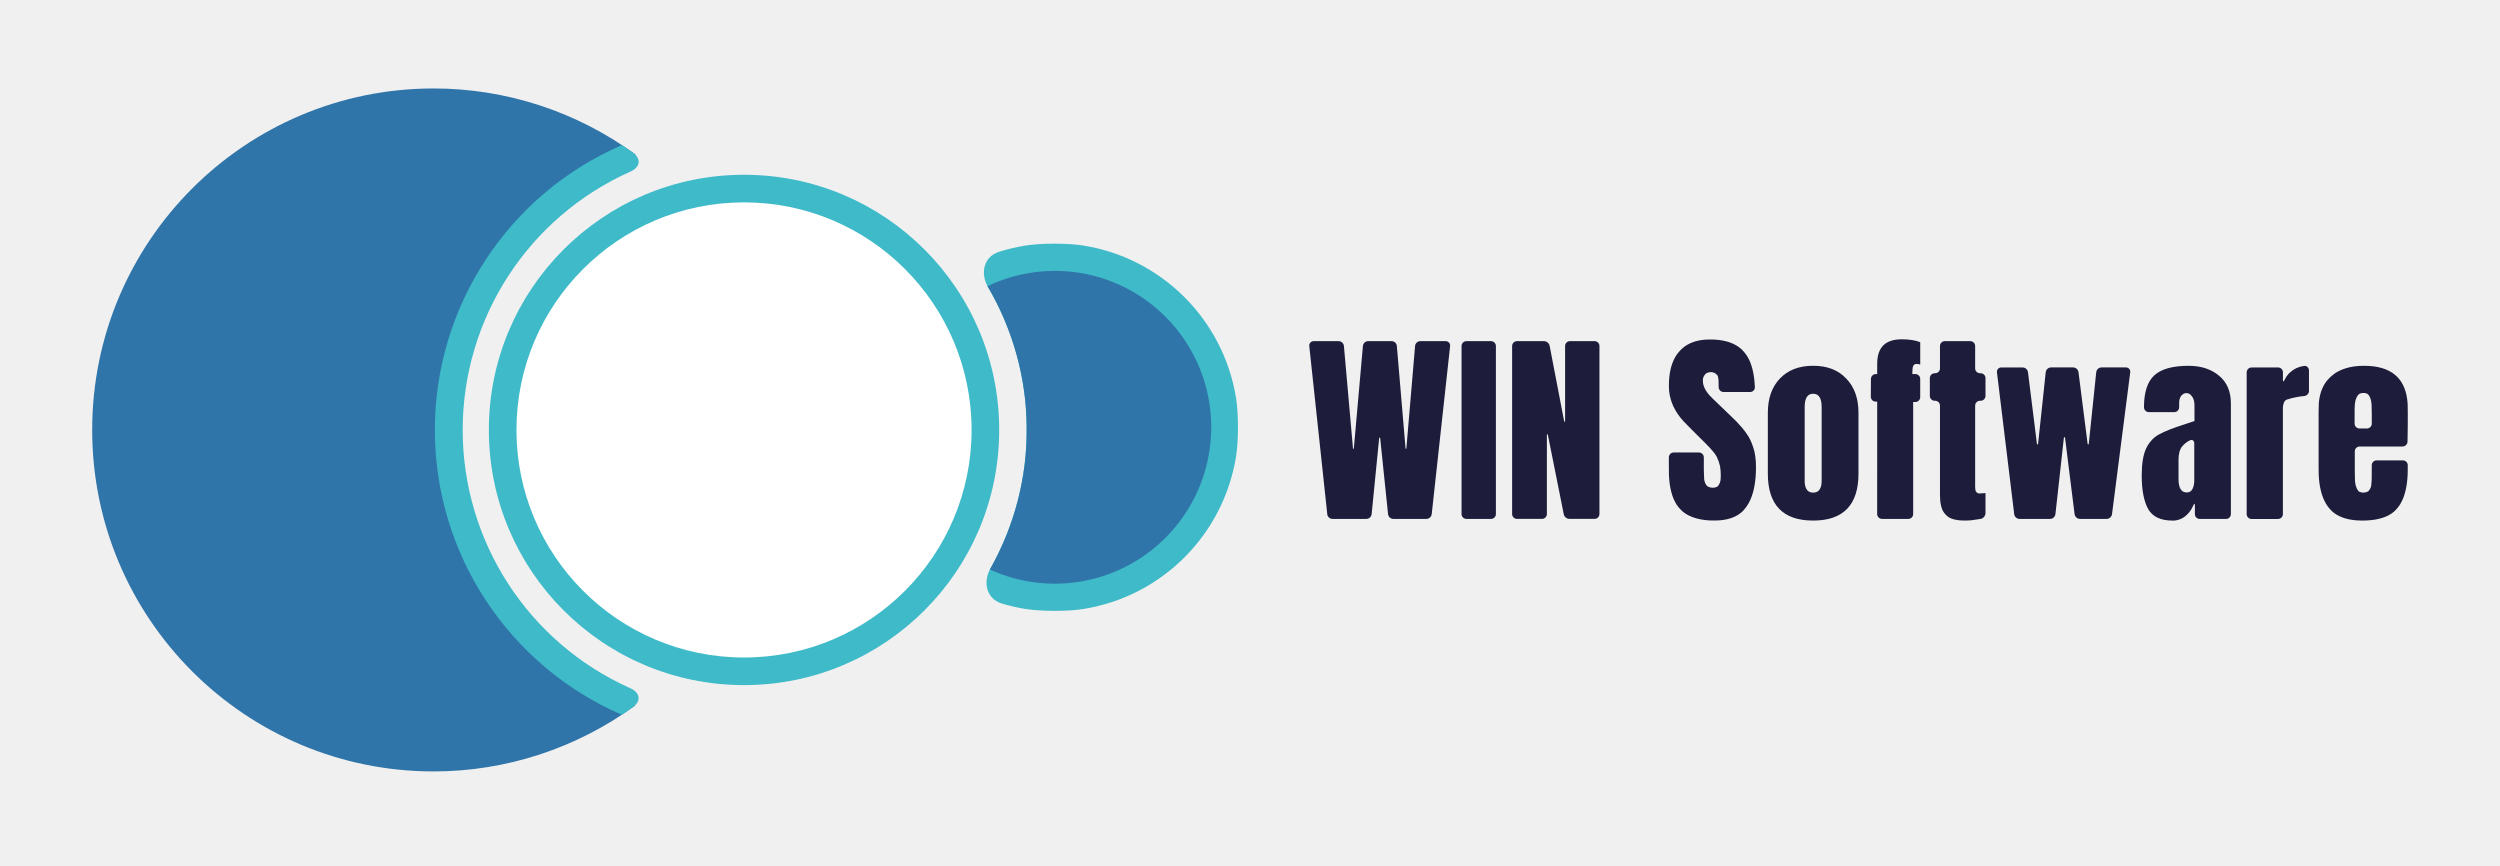
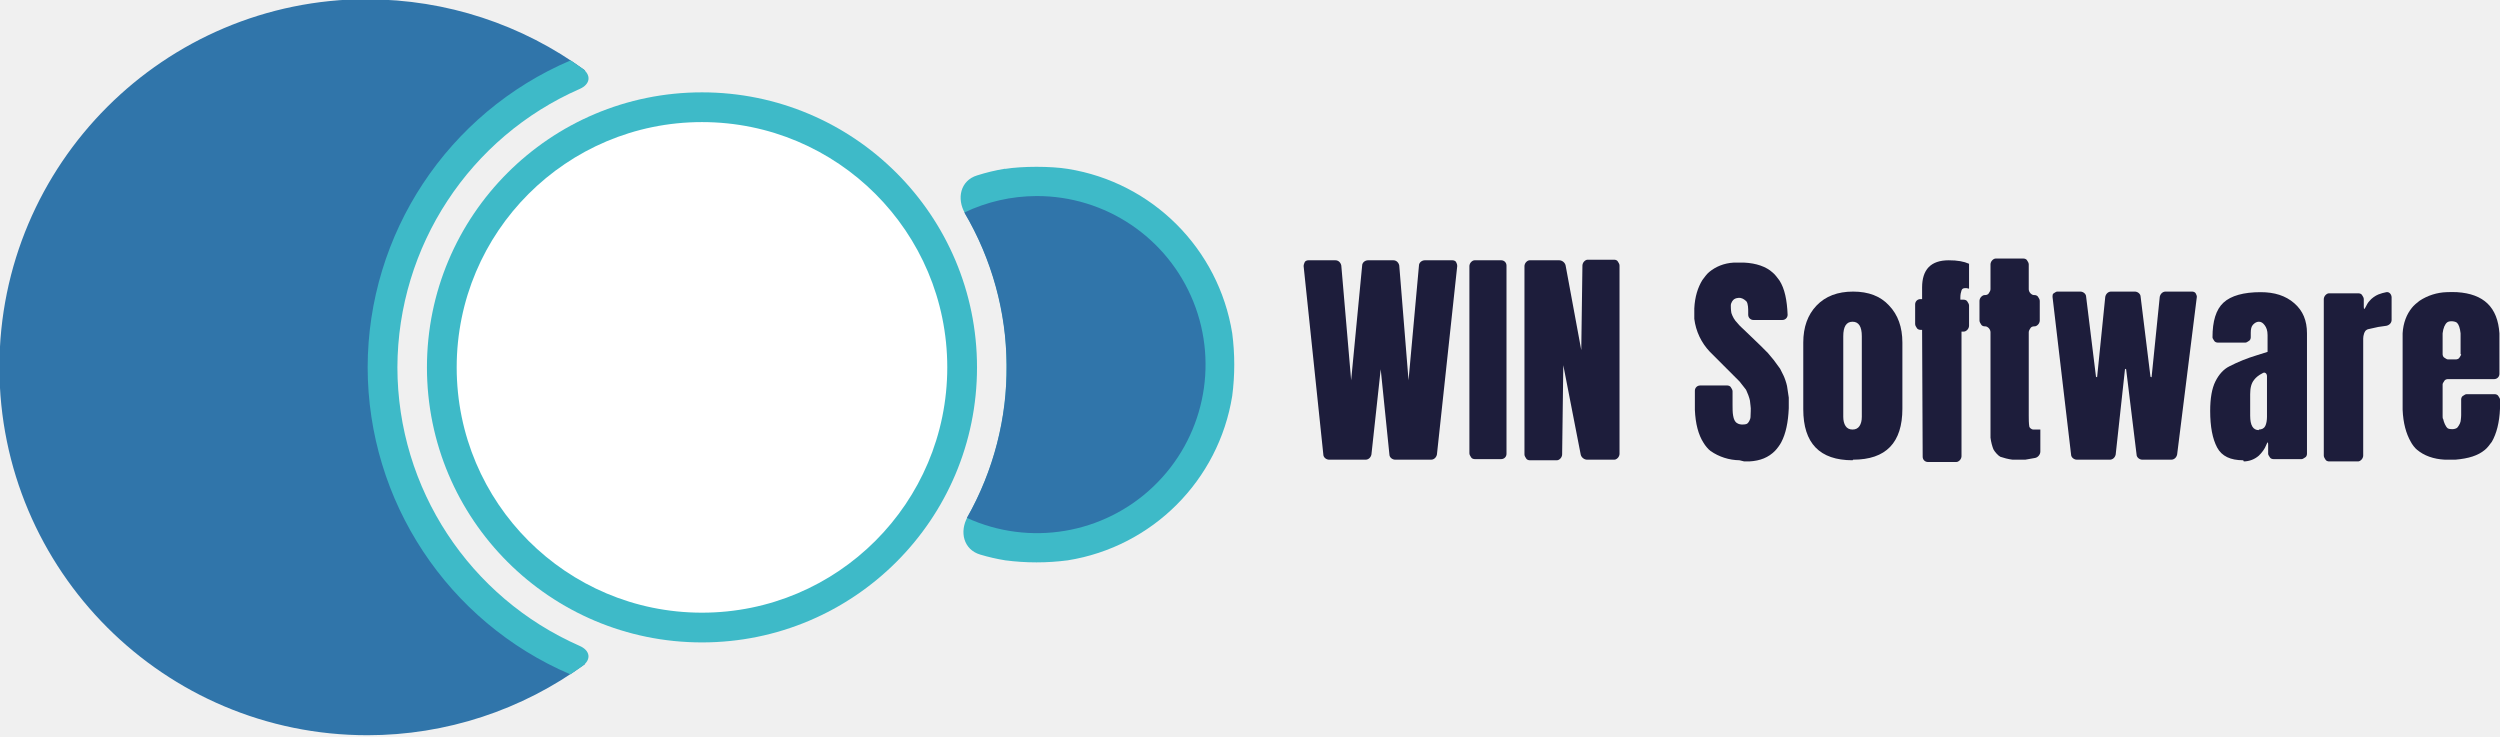
- <svg xmlns="http://www.w3.org/2000/svg" width="130" height="45" viewBox="0 0 34.396 11.906">
-   <g transform="matrix(.253677 0 0 .253677 -19.64641 -20.89916)">
-     <path d="M149.432 110.266l-.976-9.116c-.007-.067.014-.134.059-.184s.109-.079.176-.079h1.357c.149 0 .274.114.287.263l.492 5.557c.001.012.011.021.023.021s.022-.009.023-.021l.492-5.557c.013-.149.138-.263.287-.263h1.268c.149 0 .274.114.286.263l.472 5.557c.001.011.011.02.022.02s.021-.009.022-.02l.472-5.557c.013-.149.137-.263.286-.263h1.38c.067 0 .131.029.176.079s.066.117.059.184l-.998 9.116c-.016.149-.143.262-.293.262h-1.784c-.15 0-.276-.113-.291-.263l-.428-4.121c-.001-.014-.013-.024-.027-.024s-.025.01-.027.024l-.408 4.121c-.015.149-.14.263-.29.263h-1.829c-.15 0-.276-.113-.292-.263zm7.283-.002v-9.113c0-.146.118-.264.264-.264h1.335c.146 0 .264.118.264.264v9.113c0 .146-.118.264-.264.264h-1.335c-.146 0-.264-.118-.264-.264zm2.743 0v-9.113c0-.146.118-.264.264-.264h1.458a.32.32 0 0 1 .314.259l.787 4.094c.003.013.014.021.027.02s.023-.012.023-.025v-4.085c0-.146.118-.264.264-.264h1.335c.146 0 .264.118.264.264v9.113c0 .146-.118.264-.264.264h-1.357a.32.32 0 0 1-.316-.259l-.862-4.308c-.003-.013-.015-.022-.028-.021s-.024.013-.024.026v4.298c0 .146-.118.264-.264.264h-1.357c-.146 0-.264-.118-.264-.264zm10.717.347c-.616-.034-1.096-.188-1.441-.463-.114-.091-.272-.268-.352-.391-.252-.389-.391-.93-.419-1.625l-.005-.528v-.415c0-.146.118-.264.264-.264h1.369c.146 0 .264.118.264.264v.673l.019.527c.03.181.094.308.193.381a.58.58 0 0 0 .504.02c.067-.037.164-.198.186-.341.023-.149.02-.386.009-.532-.007-.091-.018-.177-.033-.256a2.16 2.16 0 0 0-.174-.496l-.033-.06c-.073-.126-.228-.306-.327-.414l-.257-.266-.374-.372-.457-.457-.37-.377c-.454-.503-.71-1.048-.769-1.634-.015-.145-.014-.382-.006-.528.03-.574.162-1.041.395-1.4.079-.122.236-.301.347-.395.313-.265.716-.417 1.209-.456a4.7 4.7 0 0 1 .528-.003c.612.036 1.088.203 1.427.499a2.11 2.11 0 0 1 .337.404c.249.406.387.965.414 1.676.006.146-.113.264-.259.264h-1.436c-.147 0-.266-.117-.268-.264l-.002-.134c-.002-.146.007-.396-.073-.515a.45.45 0 0 0-.277-.162.56.56 0 0 0-.313.055.5.5 0 0 0-.188.303c-.008.054-.009.22.033.359.053.173.158.348.315.527.096.11.269.271.374.372l.741.712.377.37.301.335a4.19 4.19 0 0 1 .312.426 2.75 2.75 0 0 1 .174.343 3.67 3.67 0 0 1 .165.501c.041.178.067.372.078.582a6.65 6.65 0 0 1 .002.528c-.025.692-.153 1.252-.384 1.678a2.21 2.21 0 0 1-.309.426c-.304.305-.732.478-1.284.518l-.264.009zm5.61.007q-2.458 0-2.458-2.548v-3.3q0-1.167.651-1.852.662-.696 1.807-.696 1.145 0 1.796.696.662.685.662 1.852v3.3q0 2.548-2.458 2.548zm0-1.515q.236 0 .348-.168.112-.168.112-.46v-4.018q0-.718-.46-.718-.46 0-.46.718v4.018q0 .292.112.46.112.168.348.168zm3.473-4.938h-.084c-.07 0-.137-.028-.186-.077a.26.26 0 0 1-.076-.187l.007-.965c.001-.146.12-.264.266-.264h.073v-.561c0-.883.441-1.324 1.324-1.324.419 0 .756.052 1.01.157v1.212c-.075-.022-.135-.034-.18-.034-.105 0-.172.037-.202.112s-.045.187-.045.337v.101h.162c.146 0 .264.118.264.264v.987c0 .146-.118.264-.264.264h-.118v6.077c0 .146-.118.264-.264.264h-1.425c-.146 0-.264-.118-.264-.264zm4.499 6.443c-.244-.021-.442-.072-.594-.154a1 1 0 0 1-.352-.381c-.072-.151-.117-.338-.137-.56-.013-.145-.011-.382-.011-.528v-4.601c0-.146-.118-.264-.264-.264h-.022c-.146 0-.264-.118-.264-.264v-.965c0-.146.118-.264.264-.264h.022c.146 0 .264-.118.264-.264v-1.212c0-.146.118-.264.264-.264h1.38c.146 0 .264.118.264.264v1.212c0 .146.118.264.264.264h.033c.146 0 .264.118.264.264v.965c0 .146-.118.264-.264.264h-.033c-.146 0-.264.118-.264.264v4.085c0 .146-.009.384.02.527.006.029.079.152.193.152l.213-.011.135-.011v1.083c0 .146-.115.293-.258.318l-.497.073-.092.008-.264.01zm2.931-.342l-.935-7.691c-.008-.066.013-.133.057-.183s.108-.079.175-.079h1.155a.3.3 0 0 1 .297.262l.485 3.887c.002.015.015.027.031.027s.029-.012.03-.028l.415-3.886c.016-.149.142-.263.292-.263h1.189a.3.3 0 0 1 .297.262l.495 3.887c.002.015.015.027.031.027s.028-.012.03-.027l.405-3.886c.016-.149.141-.263.291-.263h1.324c.067 0 .13.029.174.079a.23.23 0 0 1 .056.183l-.988 7.692a.3.3 0 0 1-.298.262h-1.436a.3.3 0 0 1-.297-.262l-.518-4.145c-.002-.016-.015-.027-.031-.027s-.029.012-.031.028l-.458 4.144c-.017.149-.143.262-.293.262h-1.649c-.151 0-.278-.112-.296-.262zm8.577.352c-.636 0-1.074-.21-1.313-.629-.232-.426-.348-1.033-.348-1.818 0-.643.082-1.137.247-1.481.172-.344.408-.595.707-.752.299-.165.756-.344 1.369-.539l.539-.18v-.022-.819c0-.217-.045-.382-.135-.494-.082-.12-.183-.18-.303-.18-.105 0-.198.049-.281.146-.075.097-.112.228-.112.393v.23c0 .146-.118.264-.264.264h-1.38c-.146 0-.264-.118-.264-.264v-.005c0-.808.187-1.384.561-1.728.382-.344.999-.516 1.852-.516.681 0 1.235.18 1.661.539.426.352.64.853.64 1.504v5.999c0 .146-.118.264-.264.264h-1.425c-.146 0-.264-.118-.264-.264v-.448c0-.146-.031-.149-.089-.015a1.46 1.46 0 0 1-.383.537 1.09 1.09 0 0 1-.752.281zm.774-1.526a.32.32 0 0 0 .314-.18c.067-.127.101-.281.101-.46v-2.026c0-.146-.112-.224-.241-.156a1.32 1.32 0 0 0-.41.318c-.135.172-.202.412-.202.718v1.055c0 .486.146.73.438.73zm3.524-6.779h1.436c.146 0 .264.118.264.264v.381c0 .146.032.149.095.018.058-.12.129-.227.213-.319a1.57 1.57 0 0 1 .424-.308 1.49 1.49 0 0 1 .418-.119c.144-.02.263.101.263.247v1.111c0 .146-.118.263-.264.276-.127.011-.26.029-.399.056s-.375.078-.512.128l-.059.024c-.127.055-.181.292-.181.438v5.757c0 .146-.118.264-.264.264h-1.436c-.146 0-.264-.118-.264-.264v-7.687c0-.146.118-.264.264-.264zm5.739 8.297c-.59-.037-1.048-.202-1.374-.495a2.1 2.1 0 0 1-.329-.41c-.237-.401-.369-.933-.396-1.595l-.005-.528v-2.772l.009-.528c.038-.52.191-.944.46-1.273a2.26 2.26 0 0 1 .388-.356c.357-.248.806-.388 1.348-.422.146-.009.382-.009.528 0 1.316.079 2.014.762 2.096 2.052l.008.528v.067l-.001.528-.013.931c-.004.146-.127.264-.273.264h-2.323c-.146 0-.264.118-.264.264v1.066l.01.528.018.154c.022.144.105.387.232.449a.55.55 0 0 0 .462-.025.59.59 0 0 0 .168-.307 3.43 3.43 0 0 0 .026-.327l.004-.517v-.269c0-.146.118-.264.264-.264h1.425c.146 0 .264.118.264.264l-.005.471c-.027.692-.162 1.239-.404 1.641a1.98 1.98 0 0 1-.336.404c-.335.285-.822.445-1.459.478l-.264.007zm.78-5.25v-.527l-.011-.528c-.024-.254-.087-.43-.187-.529s-.372-.104-.487-.018c-.126.095-.204.277-.233.546-.016.145-.013.382-.013.528v.527c0 .146.118.264.264.264h.403c.146 0 .264-.118.264-.264z" fill="#1d1d3b" />
-     <g transform="matrix(.997926 0 0 .997926 .171018 .180841)" fill-rule="evenodd">
-       <circle cx="117.873" cy="105.741" r="13.868" fill="#3ebac8" paint-order="stroke fill markers" />
-       <circle cx="117.873" cy="105.741" r="12.368" fill="#fff" paint-order="stroke fill markers" />
-       <path d="M133.16 95.722a10 10 0 0 0-1.425.337c-.835.263-1.041 1.165-.599 1.922a15.37 15.37 0 0 1 2.022 6.176 18.5 18.5 0 0 1-.001 3.169 15.37 15.37 0 0 1-1.891 5.941c-.43.764-.208 1.663.631 1.913a10 10 0 0 0 1.261.288c.865.14 2.297.141 3.162.004a10.01 10.01 0 0 0 8.295-8.295c.137-.865.137-2.297 0-3.162a10.01 10.01 0 0 0-8.295-8.295c-.865-.137-2.297-.137-3.162.002z" fill="#3ebac8" paint-order="stroke fill markers" />
-       <path d="M134.741 97.096a8.5 8.5 0 0 0-3.636.829 15.368 15.368 0 0 1 .129 15.403 8.5 8.5 0 1 0 3.508-16.232zm-33.736-9.914a18.56 18.56 0 0 1 10.972 3.592 16.1 16.1 0 0 0-.006 29.933 18.56 18.56 0 0 1-10.966 3.594c-10.25 0-18.559-8.31-18.559-18.56s8.309-18.559 18.559-18.559z" paint-order="stroke fill markers" fill="#3075aa" />
-       <path d="M111.238 90.259l.596.411c.475.341.394.799-.141 1.033a15.37 15.37 0 0 0-.003 28.074c.535.235.615.692.14 1.032l-.599.411a16.87 16.87 0 0 1 .008-30.961z" fill="#3ebac8" paint-order="stroke fill markers" />
-     </g>
+ <svg xmlns="http://www.w3.org/2000/svg" width="163" height="48" viewBox="0 0 43.13 12.7">
+   <g fill="#1d1d3b">
+     <path d="M22.83 7.84l-.34-3.25c0-.02.01-.05.02-.07s.04-.03.06-.03h.47c.05 0 .09.04.1.09l.17 1.98.19-1.98c0-.05.05-.09.1-.09h.44c.05 0 .09.04.1.09l.16 1.98.18-1.98c0-.05.05-.09.1-.09h.48c.02 0 .05.01.06.03s.02.04.02.07l-.35 3.25c-.01.05-.05.09-.1.09h-.62c-.05 0-.1-.04-.1-.09l-.15-1.47-.16 1.47c-.01.05-.05.09-.1.09h-.63c-.05 0-.1-.04-.1-.09zm2.52 0V4.59c0-.02.01-.05.03-.07s.04-.03.06-.03h.46c.05 0 .09.04.09.09v3.25c0 .05-.04.09-.09.09h-.46c-.02 0-.05-.01-.06-.03s-.03-.04-.03-.07z" />
+     <path d="M26.3 7.84V4.59c0-.02.01-.05.03-.07s.04-.03.06-.03h.51c.05 0 .1.04.11.09l.27 1.46.02-1.46c0-.02.01-.05.03-.07s.04-.03.06-.03h.46c.02 0 .05.01.06.03s.03.04.03.07v3.25c0 .02-.01.05-.03.07s-.04.03-.06.03h-.47c-.05 0-.1-.04-.11-.09l-.3-1.54-.02 1.54c0 .02-.01.05-.03.07s-.04.03-.06.03h-.47c-.02 0-.05-.01-.06-.03s-.03-.04-.03-.07zm3.71.1a.9.9 0 0 1-.5-.16c-.04-.03-.09-.09-.12-.14-.09-.14-.14-.33-.15-.57v-.18-.15c0-.05.04-.09.09-.09h.47c.02 0 .05.01.06.03s.03.04.03.07v.24c0 .05 0 .13.01.18.01.06.03.11.07.13.04.03.13.03.17.01.02-.01.06-.07.06-.12s.01-.14 0-.19c0-.03-.01-.06-.01-.09-.01-.05-.04-.13-.06-.17l-.01-.02-.11-.14-.09-.09-.13-.13-.16-.16-.13-.13a1 1 0 0 1-.27-.57v-.18c.01-.2.06-.36.14-.49.03-.04.08-.11.12-.14.11-.09.25-.15.42-.16h.18c.21.01.38.07.49.17.04.03.09.1.12.14.09.14.13.34.14.59 0 .05-.04.09-.09.09h-.5c-.05 0-.09-.04-.09-.09v-.05c0-.05 0-.14-.03-.18-.01-.01-.05-.05-.1-.06-.01 0-.06-.01-.11.02-.02.01-.06.06-.06.11 0 .02 0 .08.01.13.02.06.05.12.11.18.03.04.09.09.13.13l.26.25.13.13.1.12.11.15.06.12c.02.04.05.13.06.18l.03.2v.18c-.01.24-.05.44-.13.59-.02.04-.07.11-.11.15-.11.11-.25.17-.44.18h-.09z" />
+     <path d="M31.96 7.94q-.85 0-.85-.88V5.91q0-.4.23-.64.23-.24.63-.24.4 0 .62.24.23.24.23.64v1.14q0 .88-.85.88zm0-.53q.08 0 .12-.06.04-.06.04-.16V5.8q0-.25-.16-.25-.16 0-.16.25v1.39q0 .1.04.16.04.06.12.06z" />
+     <path d="M33.16 5.69h-.03c-.02 0-.05-.01-.06-.03s-.03-.04-.03-.07v-.34c0-.05.04-.09.09-.09h.03v-.2c0-.31.15-.47.46-.47.15 0 .26.02.35.06v.43c-.03-.01-.05-.01-.06-.01-.04 0-.06.01-.07.04s-.02.07-.02.12v.04h.06c.02 0 .05.01.06.03s.03.04.03.07v.35c0 .02-.01.05-.03.07s-.04.03-.06.03h-.04v2.15c0 .02-.01.05-.03.07s-.04.03-.06.03h-.49c-.05 0-.09-.04-.09-.09z" />
+     <path d="M34.72 7.93c-.08-.01-.15-.03-.21-.05-.04-.02-.1-.09-.12-.13-.02-.05-.04-.12-.05-.2 0-.05 0-.13 0-.19V5.73c0-.02-.01-.05-.03-.07s-.04-.03-.06-.03h-.01c-.02 0-.05-.01-.06-.03s-.03-.04-.03-.07v-.34c0-.02.01-.05.03-.07s.04-.03.06-.03h.01c.02 0 .05-.01.06-.03s.03-.04.03-.07v-.43c0-.02.01-.05.03-.07s.04-.03.06-.03h.48c.02 0 .05.01.06.03s.03.04.03.07v.43c0 .02.01.05.03.07s.04.03.06.03h.01c.02 0 .05.01.06.03s.03.04.03.07v.34c0 .02-.01.05-.03.07s-.04.03-.06.03h-.01c-.02 0-.05.01-.06.03s-.03.04-.03.07v1.44c0 .05 0 .14.01.19 0 .01.03.05.07.05h.07.05v.38c0 .05-.04.1-.09.11l-.17.03h-.03-.09z" />
+     <path d="M35.73 7.84l-.32-2.72c0-.02 0-.05.02-.06s.04-.03.06-.03h.4c.05 0 .1.04.1.09l.17 1.38c.02.01.02.01.02 0l.14-1.38c.01-.05.05-.09.1-.09h.41c.05 0 .1.04.1.09l.17 1.38c.02.01.02.01.02 0l.14-1.38c.01-.05.05-.09.1-.09h.46c.02 0 .05.01.06.03s.02.04.02.06l-.34 2.72c-.01.05-.05.09-.1.09h-.5c-.05 0-.1-.04-.1-.09l-.18-1.47c-.02-.01-.02-.01-.02 0l-.16 1.47c-.01.05-.05.09-.1.09h-.57c-.05 0-.1-.04-.1-.09zm2.97.1c-.22 0-.37-.07-.45-.22s-.12-.36-.12-.63c0-.22.03-.39.09-.51s.14-.21.24-.26a2.8 2.8 0 0 1 .47-.19l.19-.06v-.01-.28c0-.08-.02-.13-.05-.17s-.06-.06-.1-.06-.07.02-.1.05-.04.08-.04.14v.08c0 .02-.01.05-.03.06s-.04.03-.06.03h-.48c-.02 0-.05-.01-.06-.03s-.03-.04-.03-.06h0c0-.28.06-.48.19-.6s.35-.18.64-.18c.24 0 .43.06.58.19s.22.3.22.52v2.08c0 .02-.01.05-.03.06s-.04.03-.06.03h-.49c-.02 0-.05-.01-.06-.03s-.03-.04-.03-.06v-.16c0-.05-.01-.05-.03 0-.03.08-.08.14-.13.19a.4.4 0 0 1-.26.1zm.27-.53c.05 0 .09-.02.11-.06s.03-.1.03-.16v-.7c0-.05-.04-.08-.08-.05-.06.03-.11.07-.14.11-.05.06-.07.14-.07.25v.37c0 .17.05.25.15.25zm1.22-2.35h.5c.02 0 .05.01.06.03s.03.04.03.07v.13c0 .05.01.05.03.01s.04-.08.07-.11c.03-.04.1-.09.15-.11s.09-.03.14-.04.09.04.09.09v.39c0 .05-.04.09-.09.1l-.14.02-.18.04-.02.01c-.04.02-.06.1-.06.15v2.02c0 .02-.01.05-.03.07s-.04.03-.06.03h-.5c-.02 0-.05-.01-.06-.03s-.03-.04-.03-.07v-2.7c0-.02.01-.05.03-.07s.04-.03.06-.03z" />
+     <path d="M42.18 7.93c-.2-.01-.36-.07-.48-.17-.04-.03-.09-.1-.11-.14-.08-.14-.13-.32-.14-.55v-.18-.96-.18c.01-.18.07-.33.16-.44.03-.04.09-.09.13-.12a.9.9 0 0 1 .47-.15 1.9 1.9 0 0 1 .18 0c.46.03.7.26.73.71v.18.02.18.32c0 .05-.04.09-.09.09h-.8c-.02 0-.05.01-.06.03s-.03.04-.03.06v.37.18c0 .02 0 .04.01.05.01.05.04.13.08.16.04.02.12.02.16-.01.01-.01.05-.06.06-.11 0-.01.01-.06.01-.11v-.18-.09c0-.02.01-.05.03-.06s.04-.03.06-.03h.49c.02 0 .05.01.06.03s.03.04.03.06v.16c-.01.24-.06.43-.14.57-.03.04-.08.11-.12.14-.12.1-.28.15-.51.17h-.09zm.27-1.82v-.18-.18c-.01-.09-.03-.15-.06-.18s-.13-.04-.17-.01-.07.1-.08.19c0 .05 0 .13 0 .18v.18c0 .02.01.05.03.06s.04.03.06.03h.14c.02 0 .05-.01.06-.03s.03-.04.03-.06z" />
+   </g>
+   <g transform="matrix(.3421 0 0 .3421 -28.2128 -29.836)" fill-rule="evenodd">
+     <circle cx="117.87" cy="105.74" r="13.87" fill="#3ebac8" paint-order="stroke fill markers" />
+     <circle cx="117.87" cy="105.74" r="12.37" fill="#fff" paint-order="stroke fill markers" />
+     <path d="M133.16 95.72a10 10 0 0 0-1.42.34c-.84.26-1.04 1.17-.6 1.92 1.11 1.89 1.8 4 2.02 6.18a18.5 18.5 0 0 1 0 3.17c-.22 2.09-.86 4.11-1.89 5.94-.43.76-.21 1.66.63 1.91a10 10 0 0 0 1.26.29 12.1 12.1 0 0 0 3.16 0 10 10 0 0 0 8.29-8.29 12.2 12.2 0 0 0 0-3.16 10 10 0 0 0-8.29-8.29c-.86-.14-2.3-.14-3.16 0z" fill="#3ebac8" paint-order="stroke fill markers" />
+     <path d="M134.74 97.1a8.5 8.5 0 0 0-3.64.83 15.37 15.37 0 0 1 .13 15.4 8.5 8.5 0 1 0 3.51-16.23zm-33.73-9.92c3.95 0 7.79 1.26 10.97 3.59a16.1 16.1 0 0 0-.01 29.93c-3.18 2.33-7.02 3.59-10.97 3.59-10.25 0-18.56-8.31-18.56-18.56S90.75 87.17 101 87.17z" paint-order="stroke fill markers" fill="#3075aa" />
+     <path d="M111.24 90.26l.6.41c.47.34.39.8-.14 1.03-5.54 2.43-9.17 7.92-9.19 14.04.01 6.12 3.64 11.6 9.18 14.04.54.23.62.69.14 1.03a18.6 18.6 0 0 1-.6.41c-6.19-2.65-10.21-8.74-10.22-15.48.01-6.74 4.03-12.83 10.23-15.48z" fill="#3ebac8" paint-order="stroke fill markers" />
  </g>
</svg>
